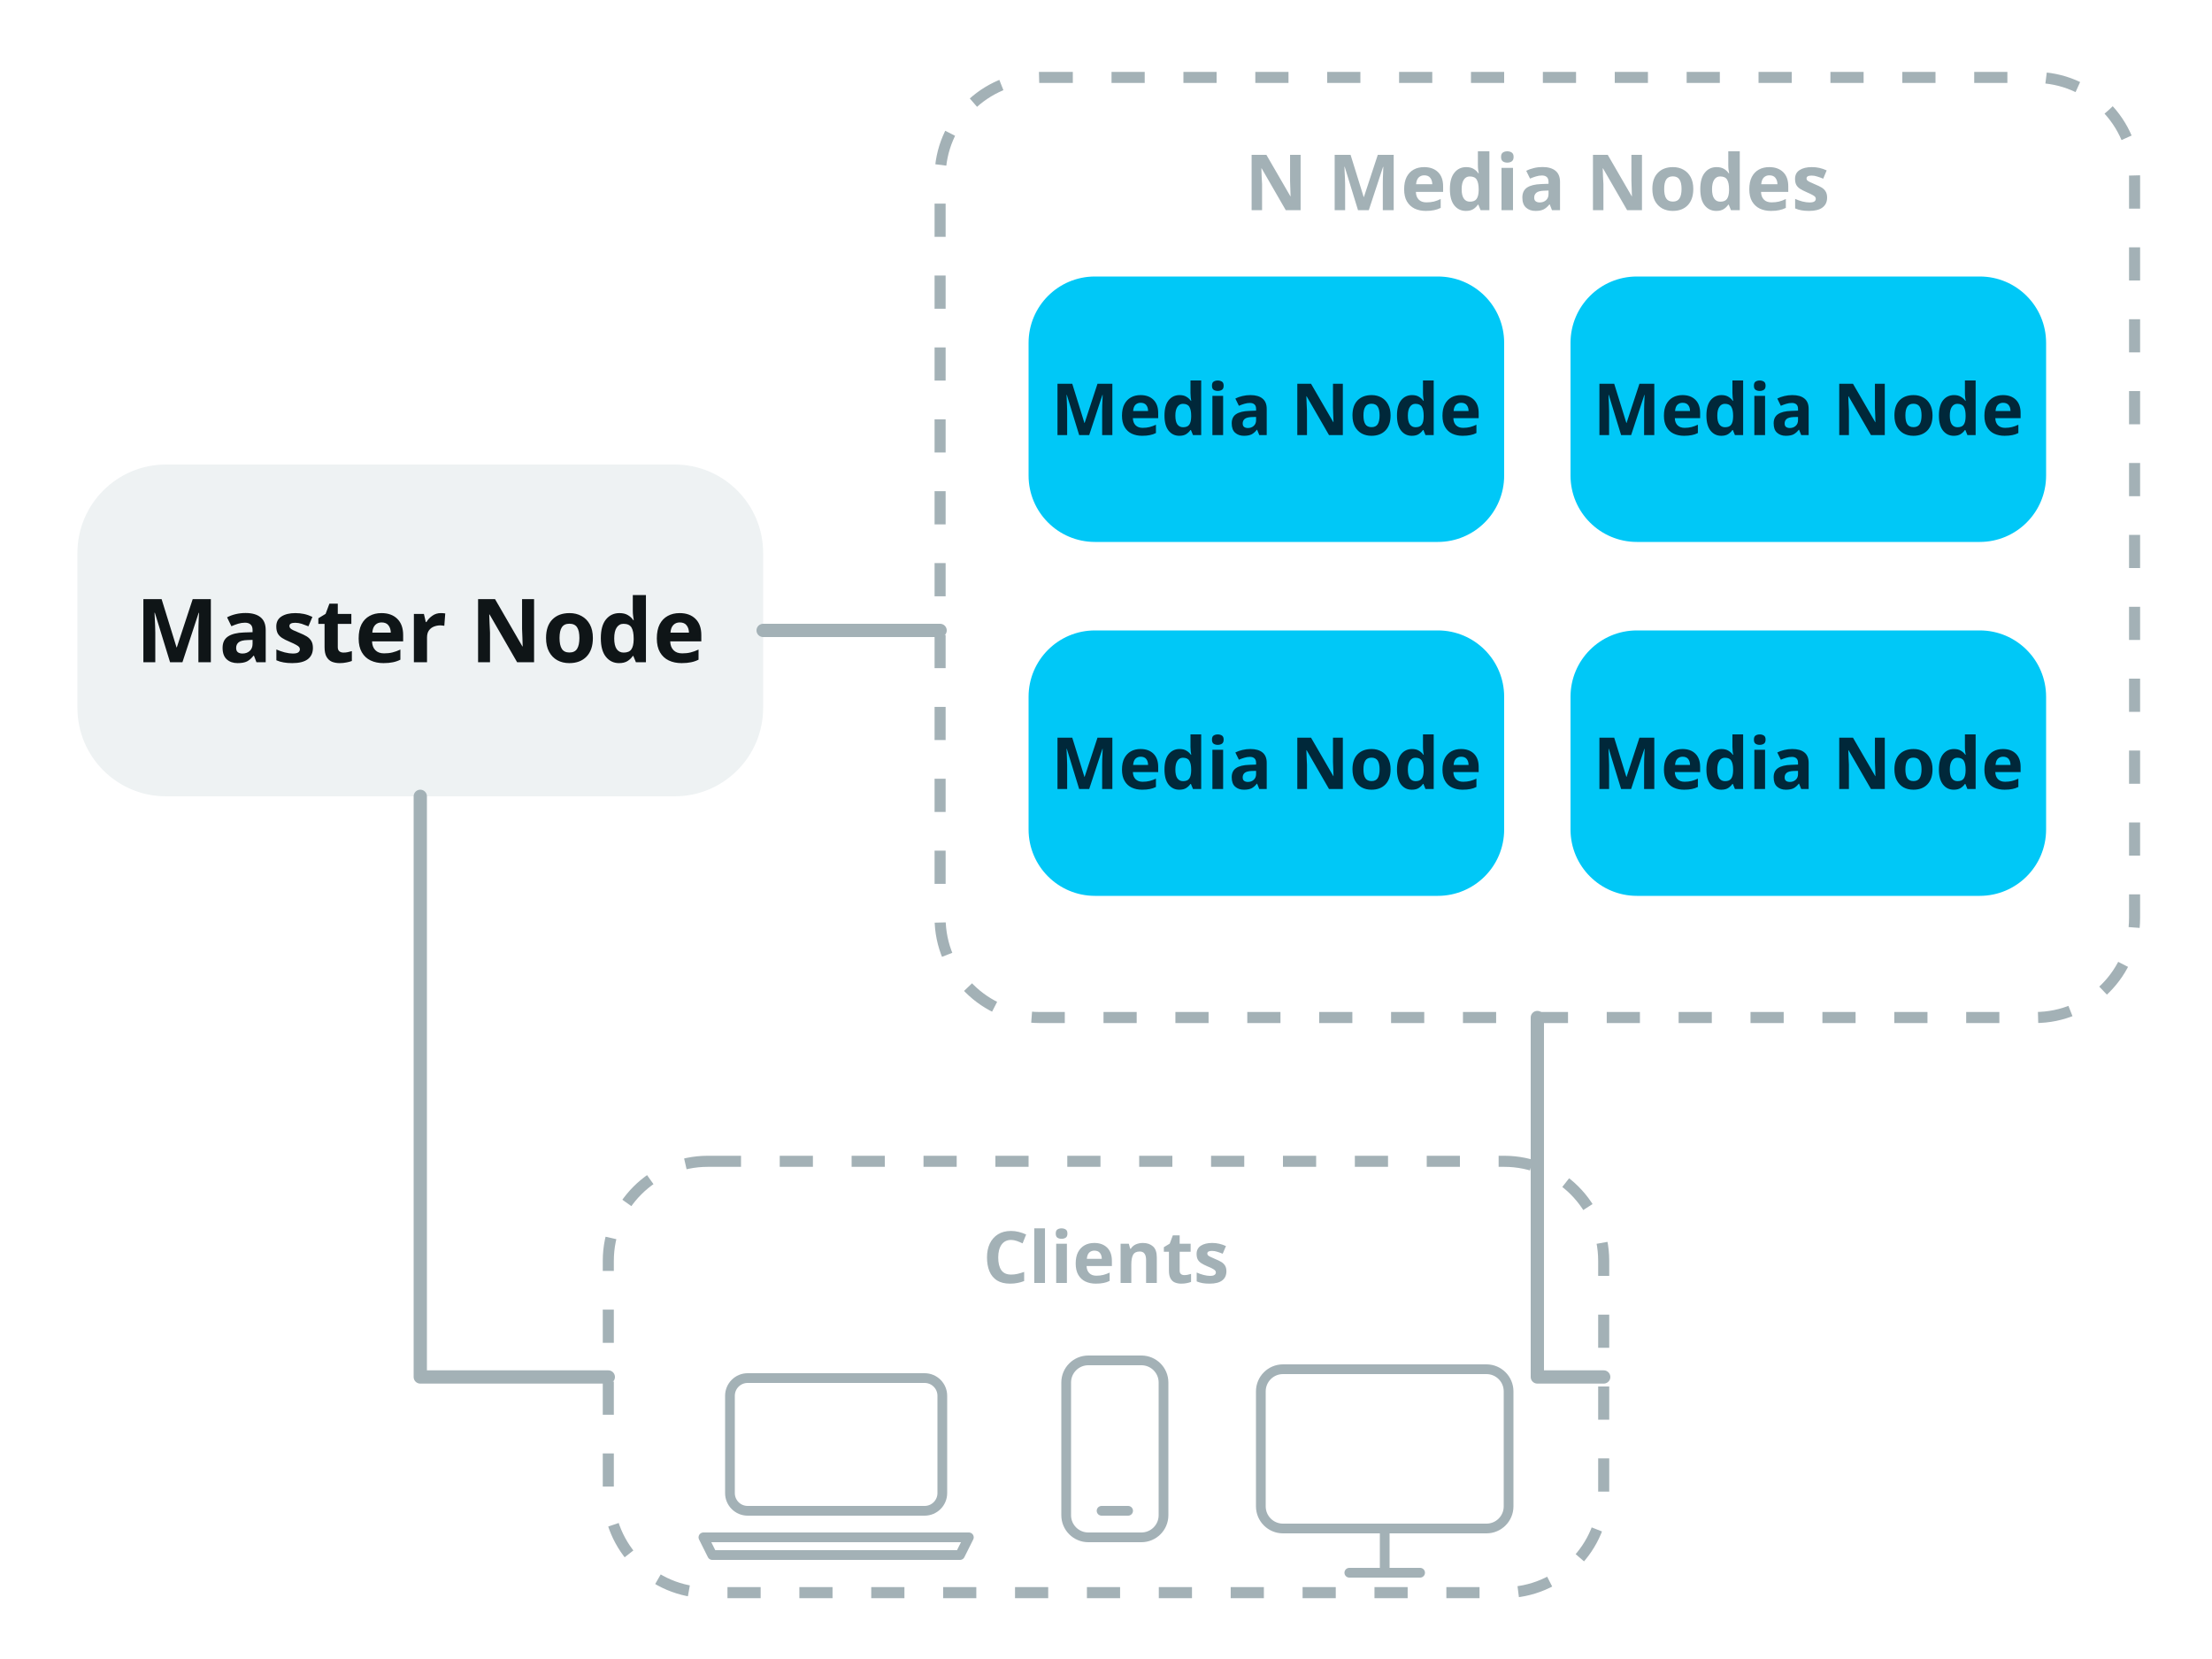
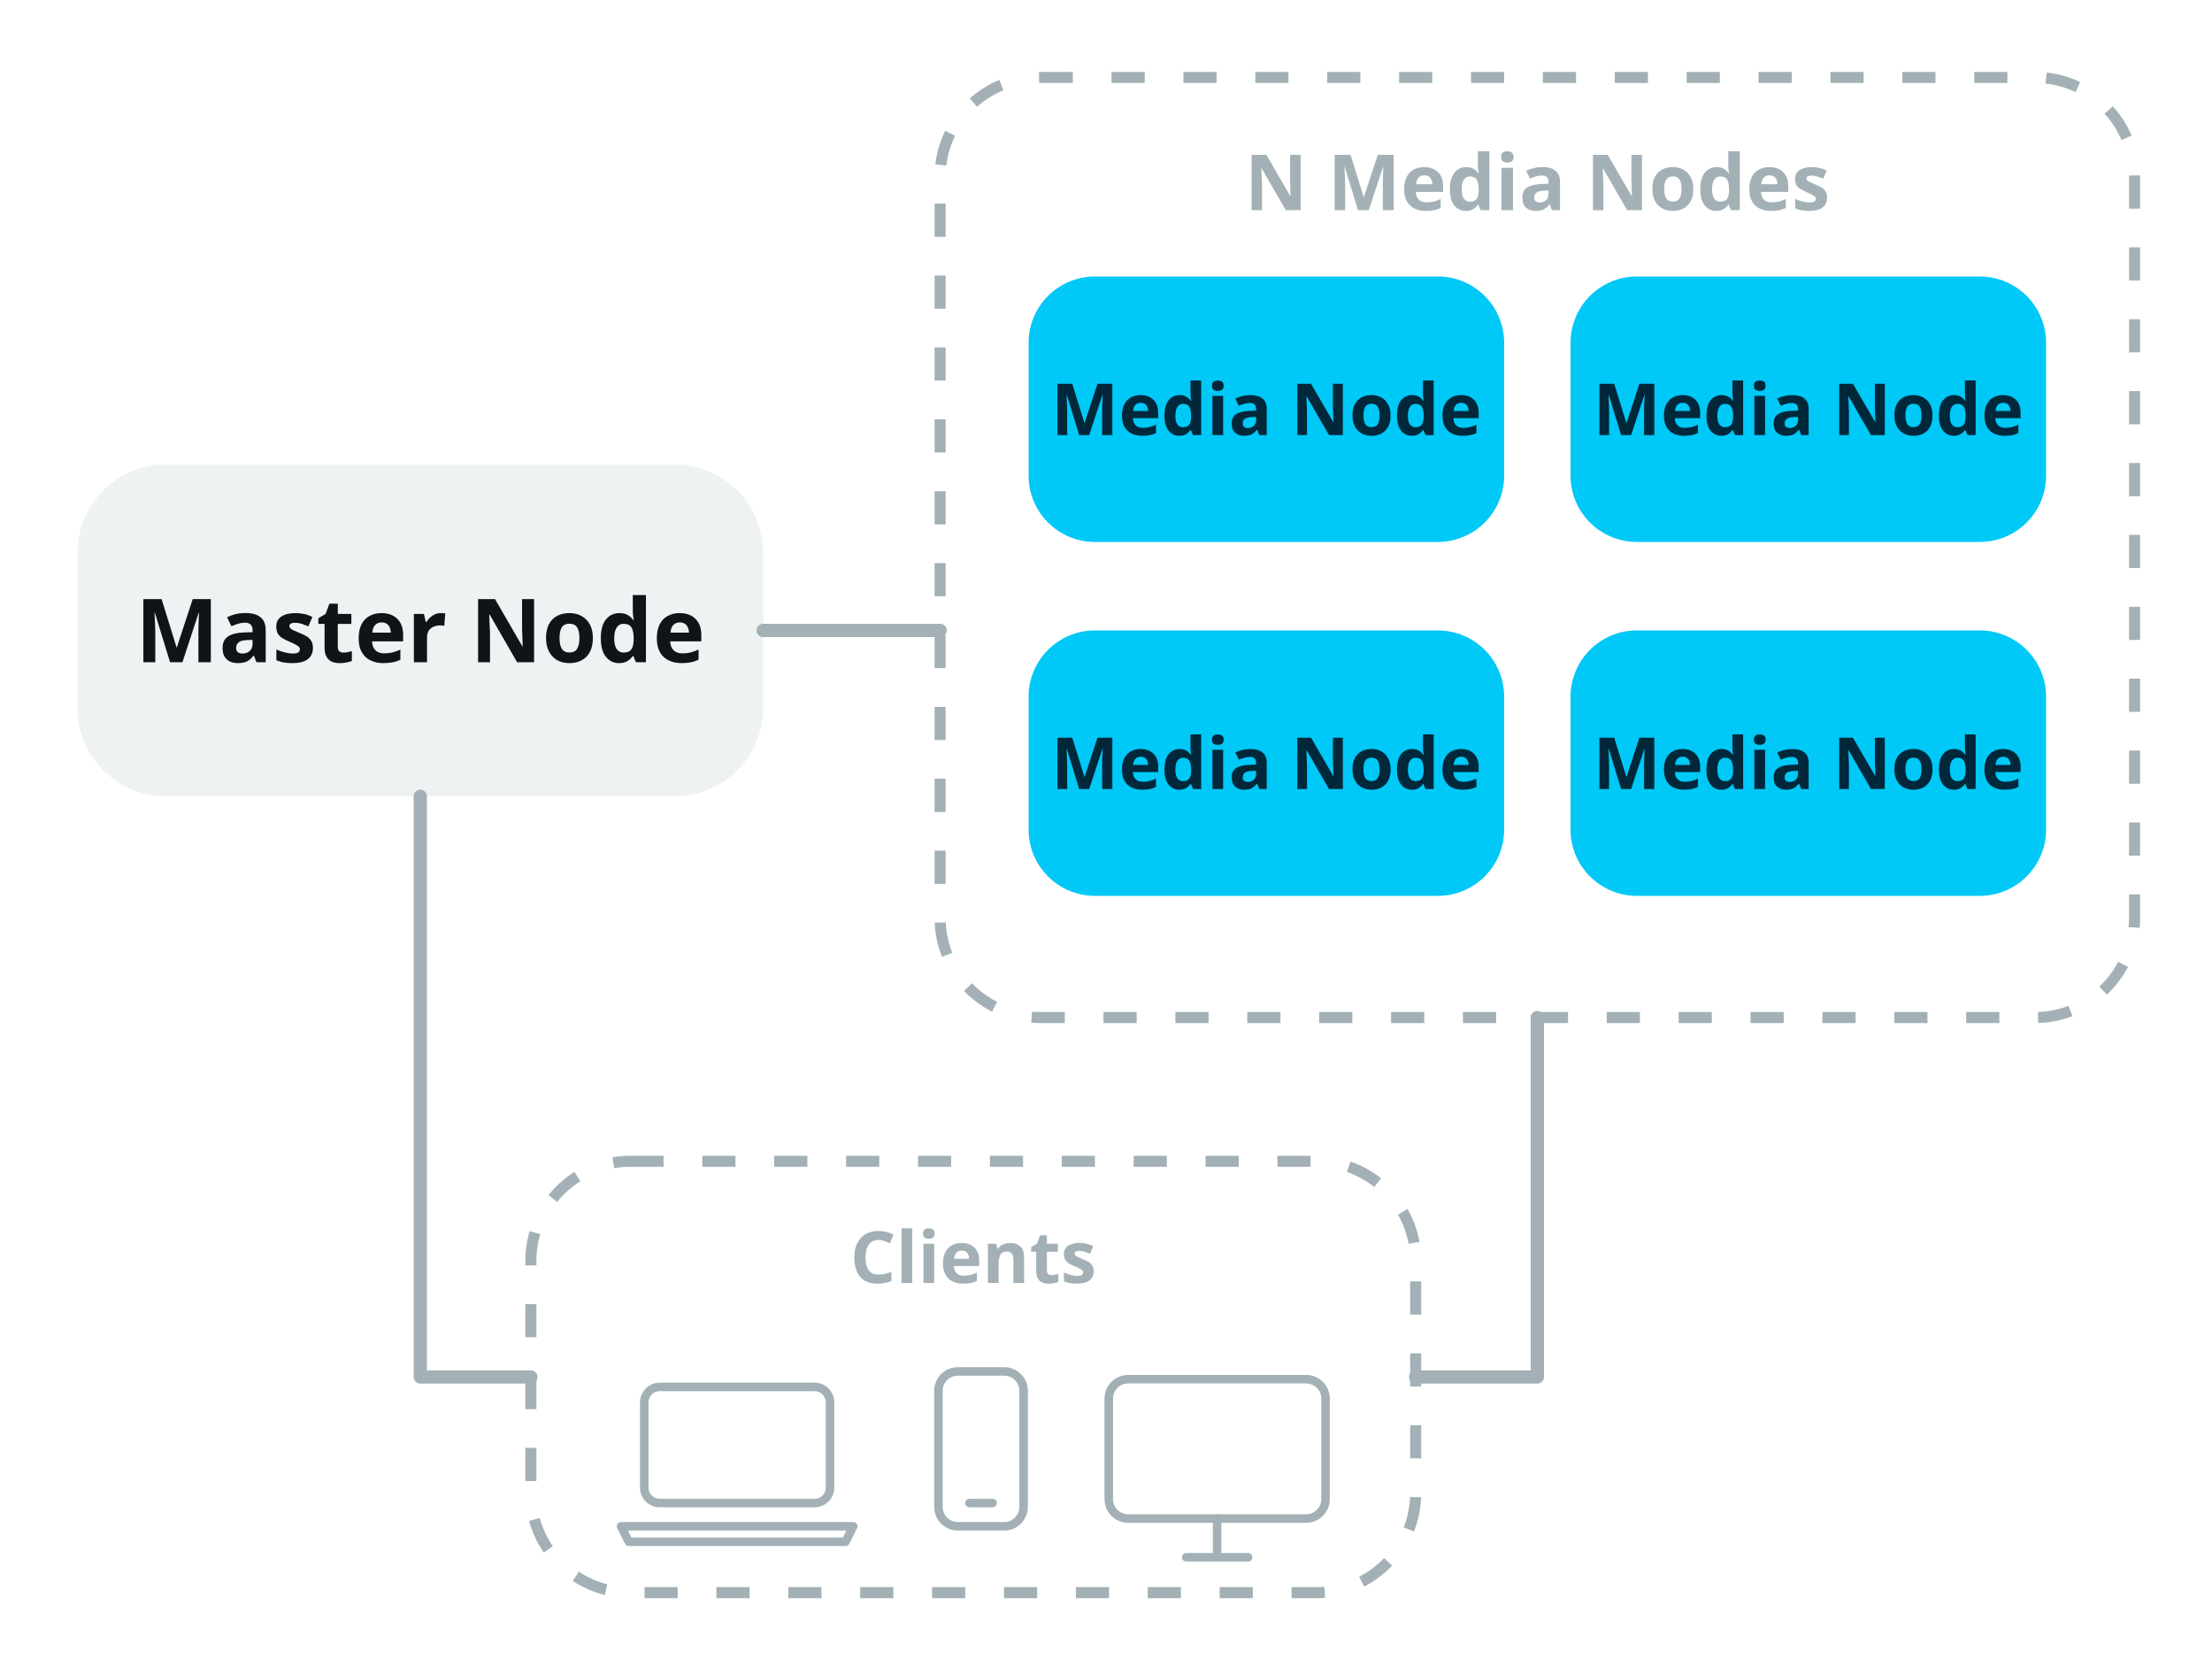
<svg xmlns="http://www.w3.org/2000/svg" viewBox="0 0 400 300" width="400" height="300" role="img" aria-label="OpenVidu Elastic: a single Master Node with the support services and a cluster of N Media Nodes that scales with the rooms">
  <rect x="14" y="84" width="124" height="60" rx="16" fill="#eef2f3" />
  <text x="76.0" y="119.76" font-family="Bricolage Grotesque, Instrument Sans, system-ui, sans-serif" font-size="16" font-weight="700" fill="#0f1517" text-anchor="middle">Master Node</text>
  <rect x="170" y="14" width="216" height="170" rx="18" fill="none" stroke="#a3b1b6" stroke-width="2" stroke-dasharray="6 7" />
  <text x="278" y="38" font-family="Instrument Sans, system-ui, sans-serif" font-size="14" font-weight="600" fill="#a3b1b6" text-anchor="middle">N Media Nodes</text>
  <rect x="186" y="50" width="86" height="48" rx="12" fill="#00c8f7" />
  <text x="229.0" y="78.68" font-family="Bricolage Grotesque, Instrument Sans, system-ui, sans-serif" font-size="13" font-weight="700" fill="#00283a" text-anchor="middle">Media Node</text>
  <rect x="284" y="50" width="86" height="48" rx="12" fill="#00c8f7" />
  <text x="327.0" y="78.68" font-family="Bricolage Grotesque, Instrument Sans, system-ui, sans-serif" font-size="13" font-weight="700" fill="#00283a" text-anchor="middle">Media Node</text>
  <rect x="186" y="114" width="86" height="48" rx="12" fill="#00c8f7" />
  <text x="229.0" y="142.68" font-family="Bricolage Grotesque, Instrument Sans, system-ui, sans-serif" font-size="13" font-weight="700" fill="#00283a" text-anchor="middle">Media Node</text>
  <rect x="284" y="114" width="86" height="48" rx="12" fill="#00c8f7" />
  <text x="327.0" y="142.68" font-family="Bricolage Grotesque, Instrument Sans, system-ui, sans-serif" font-size="13" font-weight="700" fill="#00283a" text-anchor="middle">Media Node</text>
  <line x1="138" y1="114" x2="170" y2="114" stroke="#a3b1b6" stroke-width="2.4" stroke-linecap="round" />
-   <rect x="110" y="210" width="180" height="78" rx="18" fill="none" stroke="#a3b1b6" stroke-width="2" stroke-dasharray="6 7" />
-   <text x="200" y="232" font-family="Instrument Sans, system-ui, sans-serif" font-size="13" font-weight="600" fill="#a3b1b6" text-anchor="middle">Clients</text>
-   <path d="M76 144 L76 249 L110 249" fill="none" stroke="#a3b1b6" stroke-width="2.4" stroke-linecap="round" stroke-linejoin="round" />
-   <path d="M278 184 L278 249 L290 249" fill="none" stroke="#a3b1b6" stroke-width="2.4" stroke-linecap="round" stroke-linejoin="round" />
-   <g transform="translate(127.2 249.2) scale(0.8)" fill="none" stroke="#a3b1b6" stroke-width="2.2" stroke-linecap="round" stroke-linejoin="round">
+   <rect x="96" y="210" width="160" height="78" rx="18" fill="none" stroke="#a3b1b6" stroke-width="2" stroke-dasharray="6 7" />
+   <text x="176" y="232" font-family="Instrument Sans, system-ui, sans-serif" font-size="13" font-weight="600" fill="#a3b1b6" text-anchor="middle">Clients</text>
+   <path d="M76 144 L76 249 L96 249" fill="none" stroke="#a3b1b6" stroke-width="2.4" stroke-linecap="round" stroke-linejoin="round" />
+   <path d="M278 184 L278 249 L256 249" fill="none" stroke="#a3b1b6" stroke-width="2.4" stroke-linecap="round" stroke-linejoin="round" />
+   <g transform="translate(112.3 250.8) scale(0.7)" fill="none" stroke="#a3b1b6" stroke-width="2.2" stroke-linecap="round" stroke-linejoin="round">
    <rect x="6" y="0" width="48" height="30" rx="4" />
    <path d="M0 36 h60 l-2 4 h-56z" />
  </g>
-   <g transform="translate(192.8 246) scale(0.8)" fill="none" stroke="#a3b1b6" stroke-width="2.2" stroke-linecap="round" stroke-linejoin="round">
+   <g transform="translate(169.7 248) scale(0.7)" fill="none" stroke="#a3b1b6" stroke-width="2.2" stroke-linecap="round" stroke-linejoin="round">
    <rect x="0" y="0" width="22" height="40" rx="5" />
    <path d="M8 34 h6" />
  </g>
-   <g transform="translate(228.0 247.6) scale(0.8)" fill="none" stroke="#a3b1b6" stroke-width="2.2" stroke-linecap="round" stroke-linejoin="round">
+   <g transform="translate(200.5 249.4) scale(0.7)" fill="none" stroke="#a3b1b6" stroke-width="2.2" stroke-linecap="round" stroke-linejoin="round">
    <rect x="0" y="0" width="56" height="36" rx="5" />
    <path d="M20 46 h16 M28 36 v10" />
  </g>
</svg>
